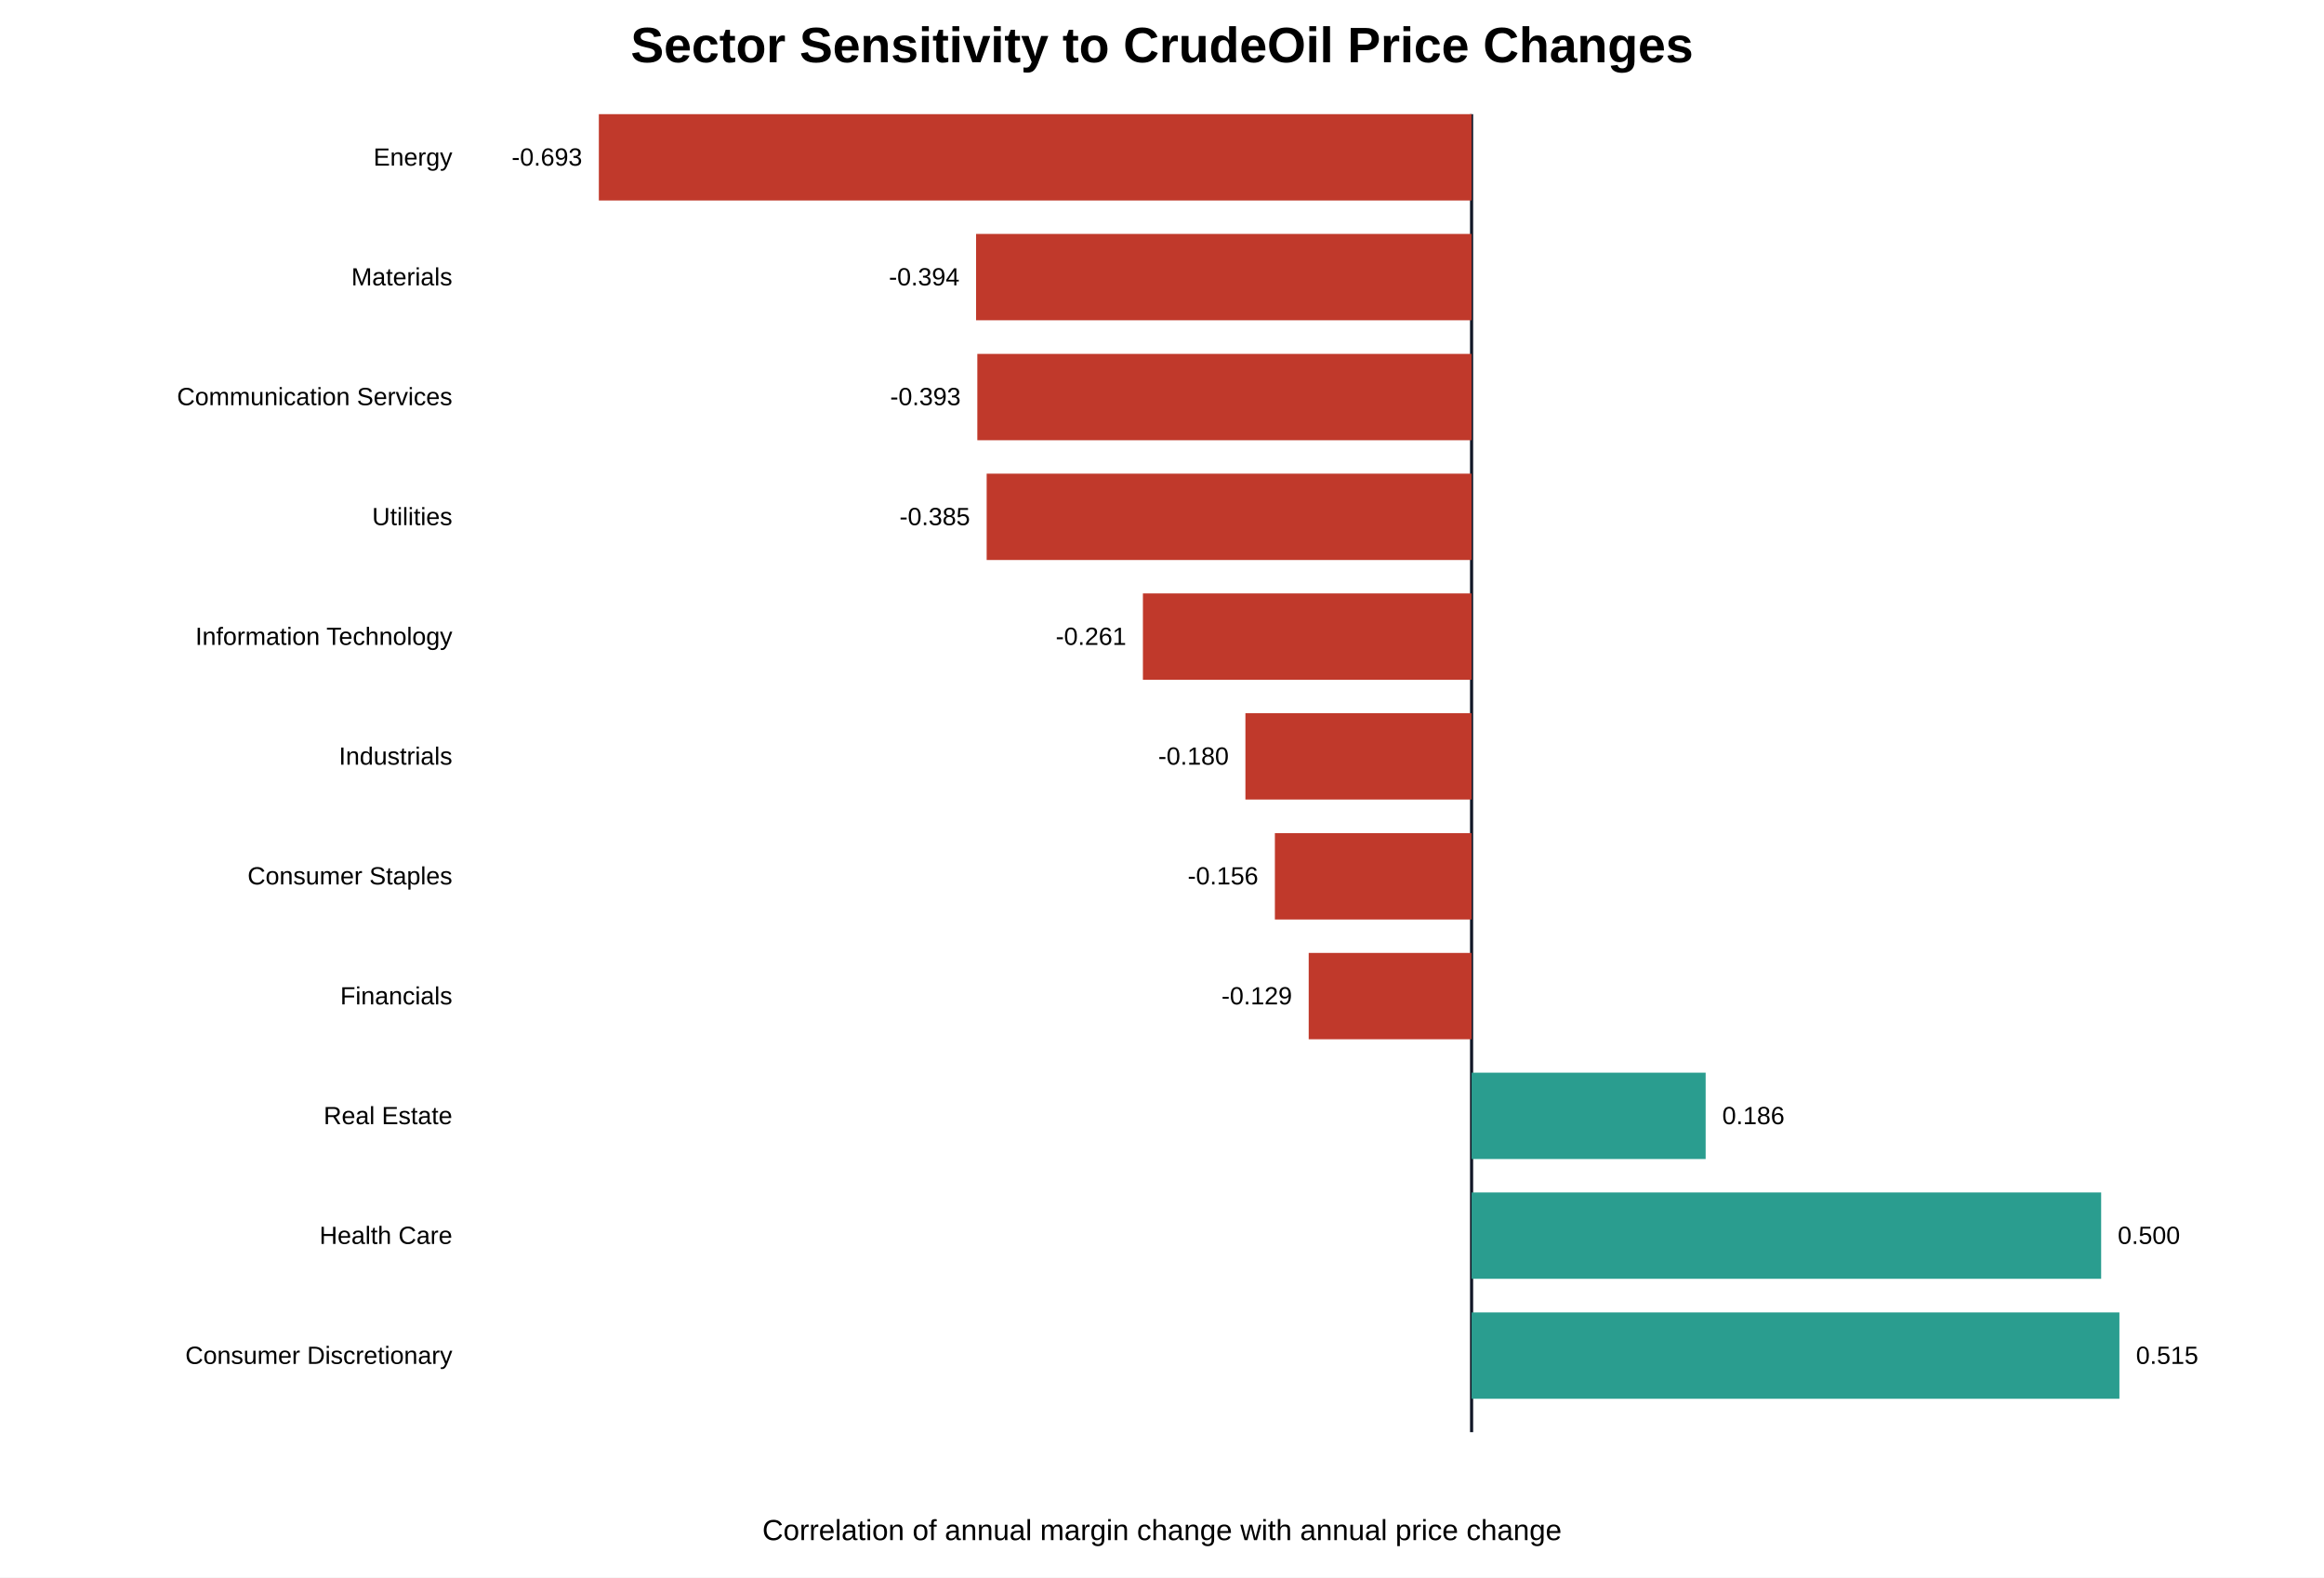
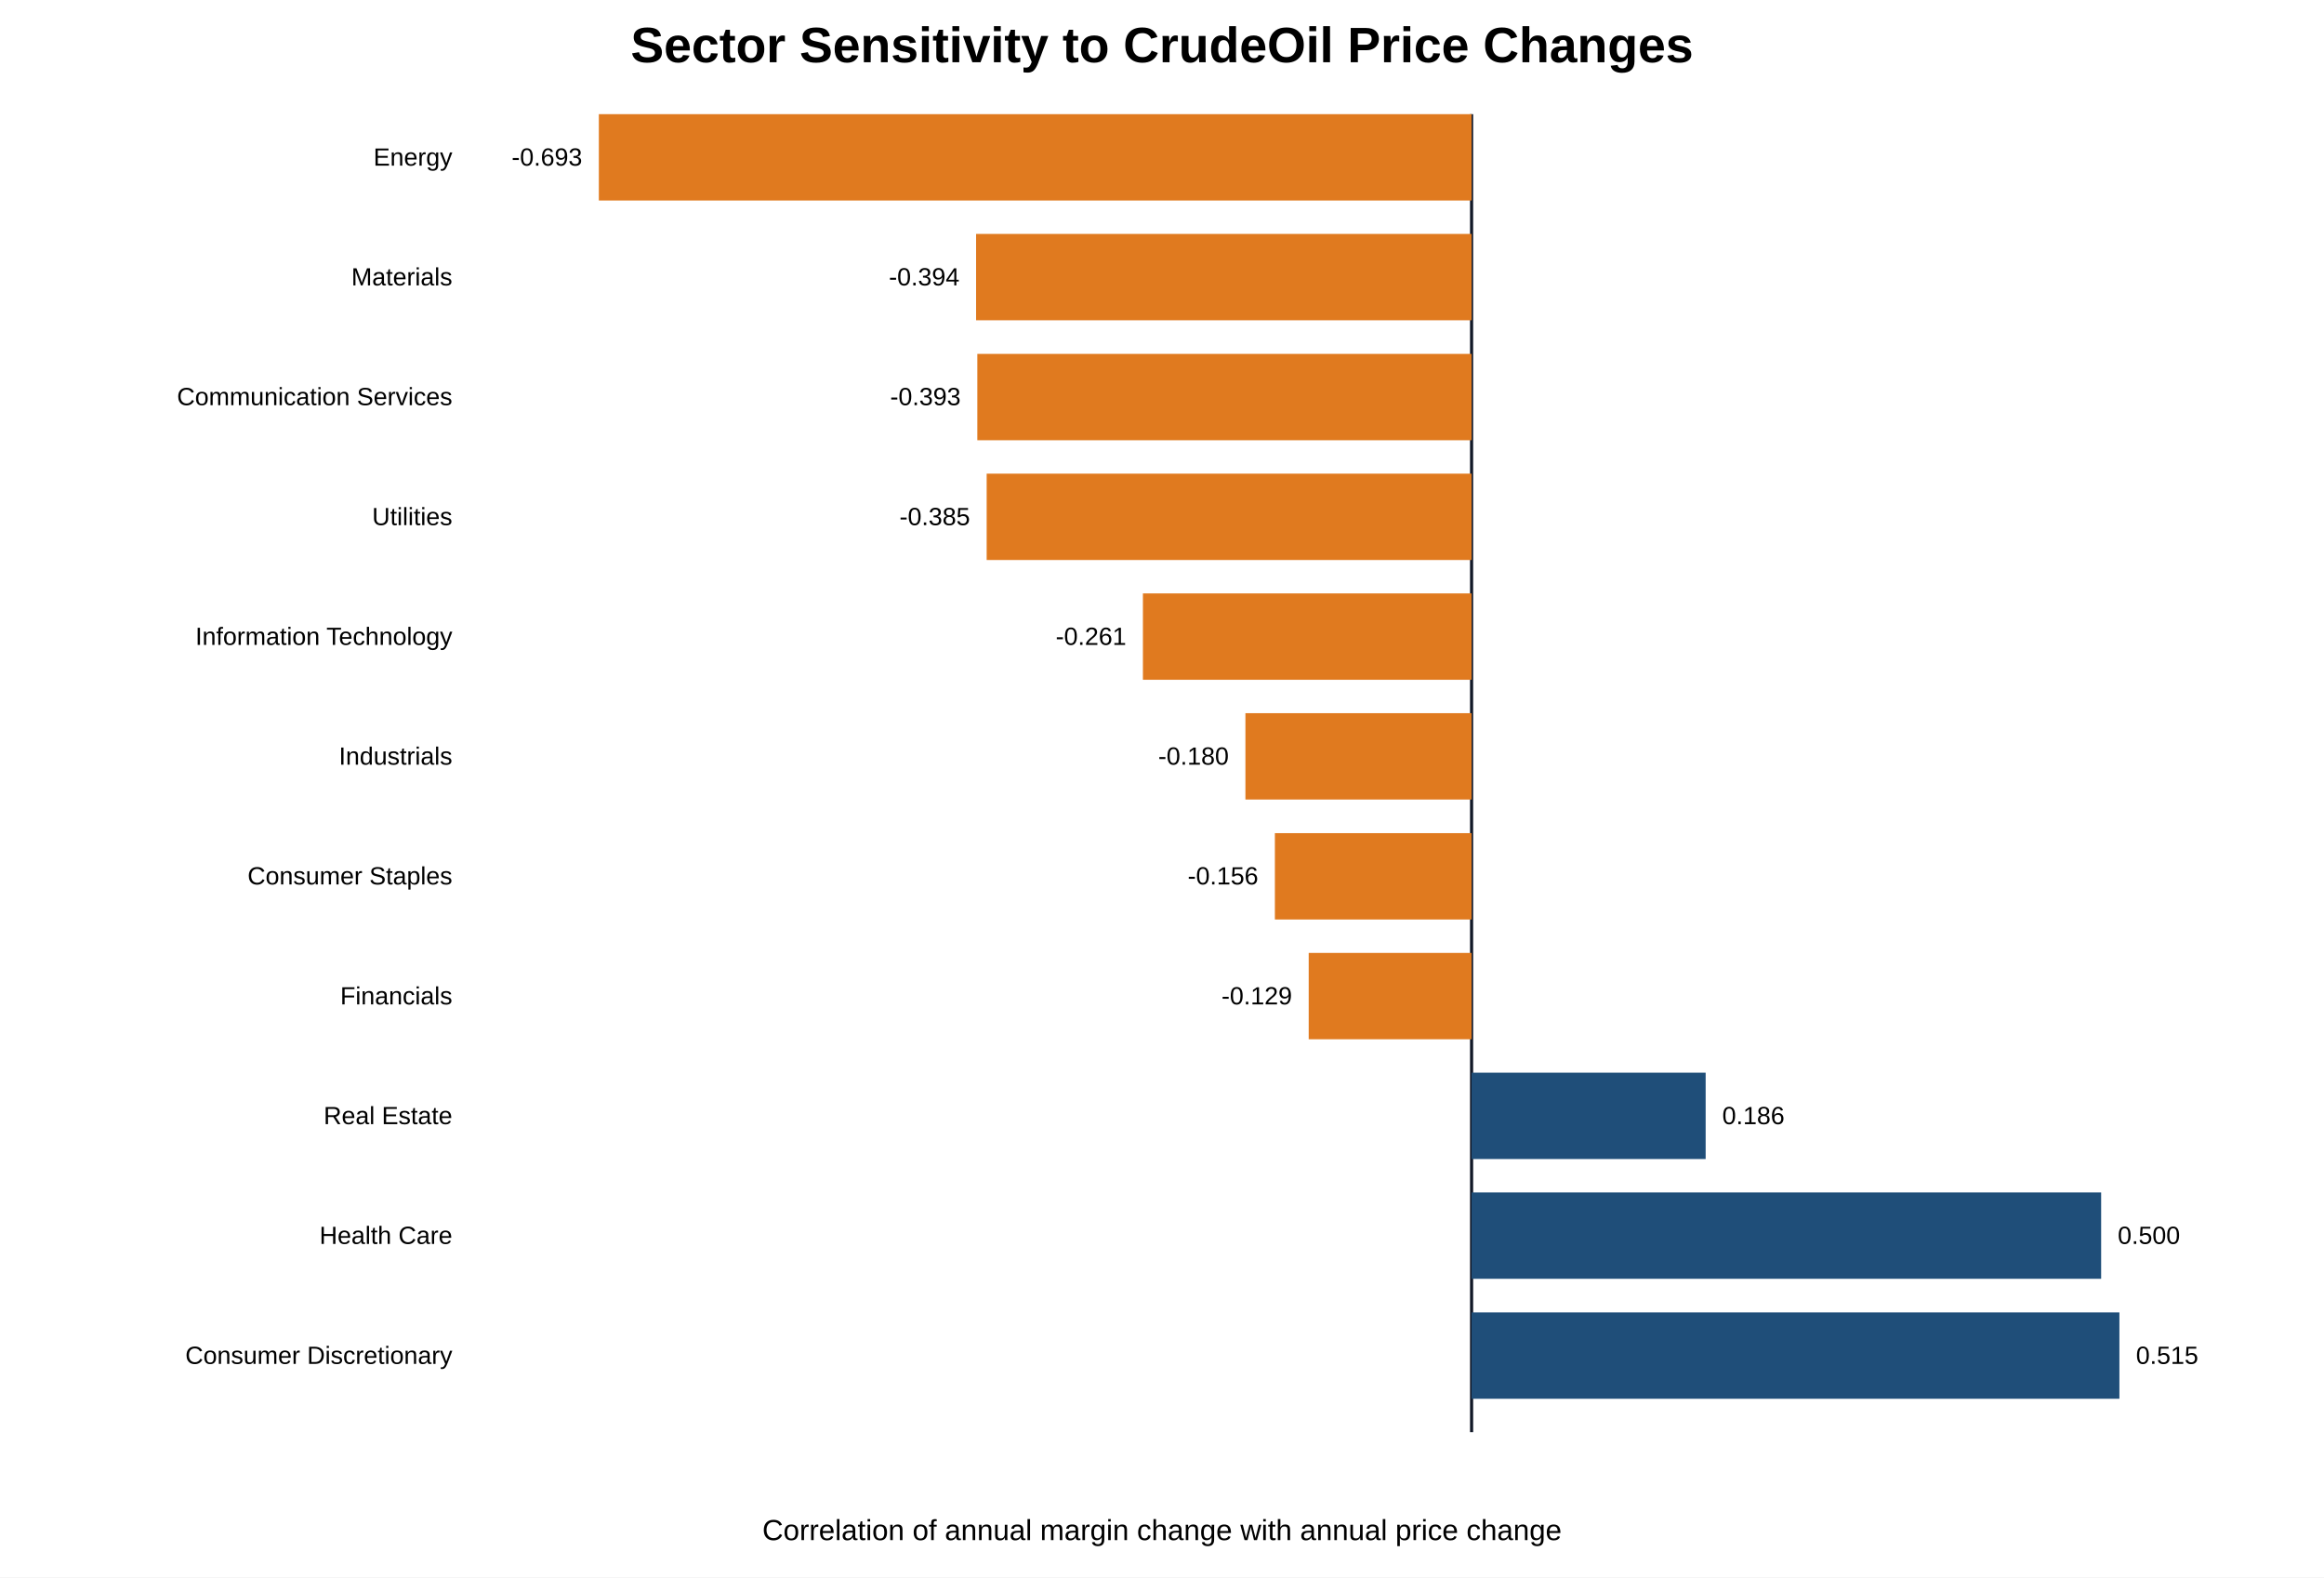
<svg xmlns="http://www.w3.org/2000/svg" width="1120" height="760" viewBox="0 0 1120 760">
  <rect width="100%" height="100%" fill="white" />
  <text x="560.0" y="30" text-anchor="middle" font-family="Arial" font-size="24" font-weight="bold">Sector Sensitivity to CrudeOil Price Changes</text>
  <line x1="709.2" y1="55" x2="709.2" y2="690" stroke="#111827" stroke-width="1.5" />
-   <rect x="288.6" y="55.0" width="420.6" height="41.6" fill="#c0392b" />
+   <rect x="288.6" y="55.0" width="420.6" height="41.6" fill="#e07a1f" />
  <text x="218" y="79.8" text-anchor="end" font-family="Arial" font-size="12">Energy</text>
  <text x="280.6" y="79.8" text-anchor="end" font-family="Arial" font-size="12">-0.693</text>
-   <rect x="470.4" y="112.7" width="238.8" height="41.6" fill="#c0392b" />
+   <rect x="470.4" y="112.7" width="238.8" height="41.6" fill="#e07a1f" />
  <text x="218" y="137.5" text-anchor="end" font-family="Arial" font-size="12">Materials</text>
  <text x="462.4" y="137.5" text-anchor="end" font-family="Arial" font-size="12">-0.394</text>
-   <rect x="471.0" y="170.5" width="238.2" height="41.6" fill="#c0392b" />
+   <rect x="471.0" y="170.5" width="238.2" height="41.6" fill="#e07a1f" />
  <text x="218" y="195.2" text-anchor="end" font-family="Arial" font-size="12">Communication Services</text>
  <text x="463.0" y="195.2" text-anchor="end" font-family="Arial" font-size="12">-0.393</text>
-   <rect x="475.5" y="228.2" width="233.7" height="41.6" fill="#c0392b" />
+   <rect x="475.5" y="228.2" width="233.7" height="41.6" fill="#e07a1f" />
  <text x="218" y="253.0" text-anchor="end" font-family="Arial" font-size="12">Utilities</text>
  <text x="467.5" y="253.0" text-anchor="end" font-family="Arial" font-size="12">-0.385</text>
-   <rect x="550.8" y="285.9" width="158.4" height="41.6" fill="#c0392b" />
+   <rect x="550.8" y="285.9" width="158.4" height="41.6" fill="#e07a1f" />
  <text x="218" y="310.7" text-anchor="end" font-family="Arial" font-size="12">Information Technology</text>
  <text x="542.8" y="310.7" text-anchor="end" font-family="Arial" font-size="12">-0.261</text>
-   <rect x="600.2" y="343.6" width="109.0" height="41.6" fill="#c0392b" />
+   <rect x="600.2" y="343.6" width="109.0" height="41.6" fill="#e07a1f" />
  <text x="218" y="368.4" text-anchor="end" font-family="Arial" font-size="12">Industrials</text>
  <text x="592.2" y="368.4" text-anchor="end" font-family="Arial" font-size="12">-0.180</text>
-   <rect x="614.4" y="401.4" width="94.8" height="41.6" fill="#c0392b" />
+   <rect x="614.4" y="401.4" width="94.8" height="41.6" fill="#e07a1f" />
  <text x="218" y="426.1" text-anchor="end" font-family="Arial" font-size="12">Consumer Staples</text>
  <text x="606.4" y="426.1" text-anchor="end" font-family="Arial" font-size="12">-0.156</text>
-   <rect x="630.7" y="459.1" width="78.5" height="41.6" fill="#c0392b" />
+   <rect x="630.7" y="459.1" width="78.5" height="41.6" fill="#e07a1f" />
  <text x="218" y="483.9" text-anchor="end" font-family="Arial" font-size="12">Financials</text>
  <text x="622.7" y="483.9" text-anchor="end" font-family="Arial" font-size="12">-0.129</text>
-   <rect x="709.2" y="516.8" width="112.8" height="41.6" fill="#2a9d8f" />
+   <rect x="709.2" y="516.8" width="112.8" height="41.6" fill="#1f4e79" />
  <text x="218" y="541.6" text-anchor="end" font-family="Arial" font-size="12">Real Estate</text>
  <text x="830.0" y="541.6" text-anchor="start" font-family="Arial" font-size="12">0.186</text>
-   <rect x="709.2" y="574.5" width="303.4" height="41.6" fill="#2a9d8f" />
+   <rect x="709.2" y="574.5" width="303.4" height="41.6" fill="#1f4e79" />
  <text x="218" y="599.3" text-anchor="end" font-family="Arial" font-size="12">Health Care</text>
  <text x="1020.6" y="599.3" text-anchor="start" font-family="Arial" font-size="12">0.500</text>
-   <rect x="709.2" y="632.3" width="312.2" height="41.6" fill="#2a9d8f" />
+   <rect x="709.2" y="632.3" width="312.2" height="41.6" fill="#1f4e79" />
  <text x="218" y="657.1" text-anchor="end" font-family="Arial" font-size="12">Consumer Discretionary</text>
  <text x="1029.4" y="657.1" text-anchor="start" font-family="Arial" font-size="12">0.515</text>
  <text x="560.0" y="742" text-anchor="middle" font-family="Arial" font-size="14">Correlation of annual margin change with annual price change</text>
</svg>
